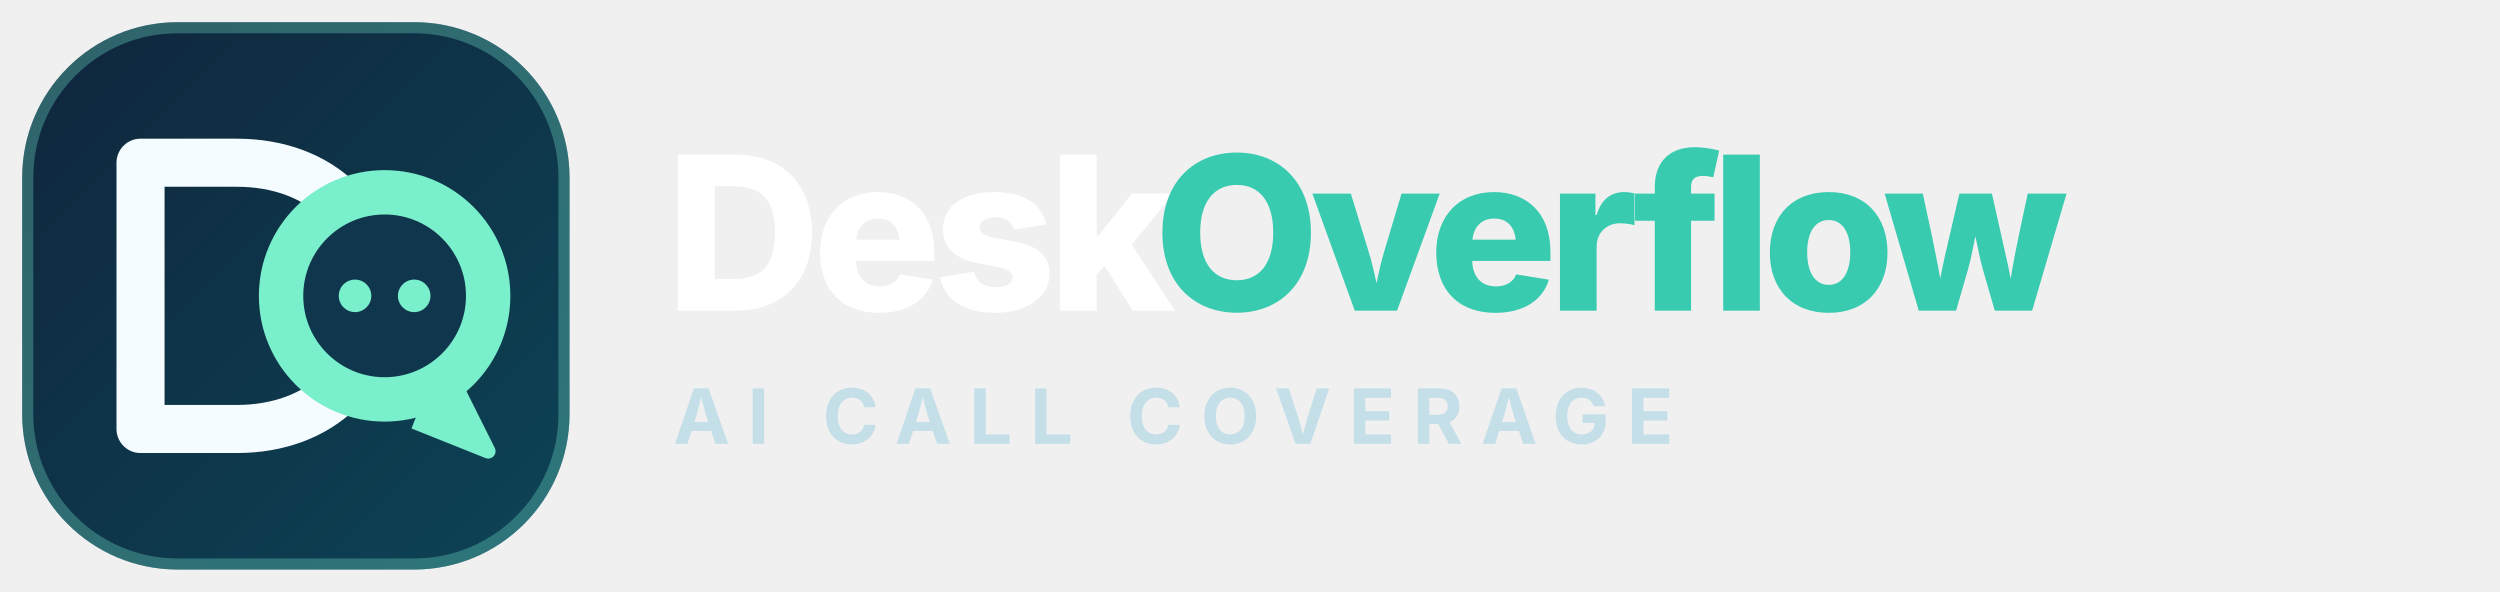
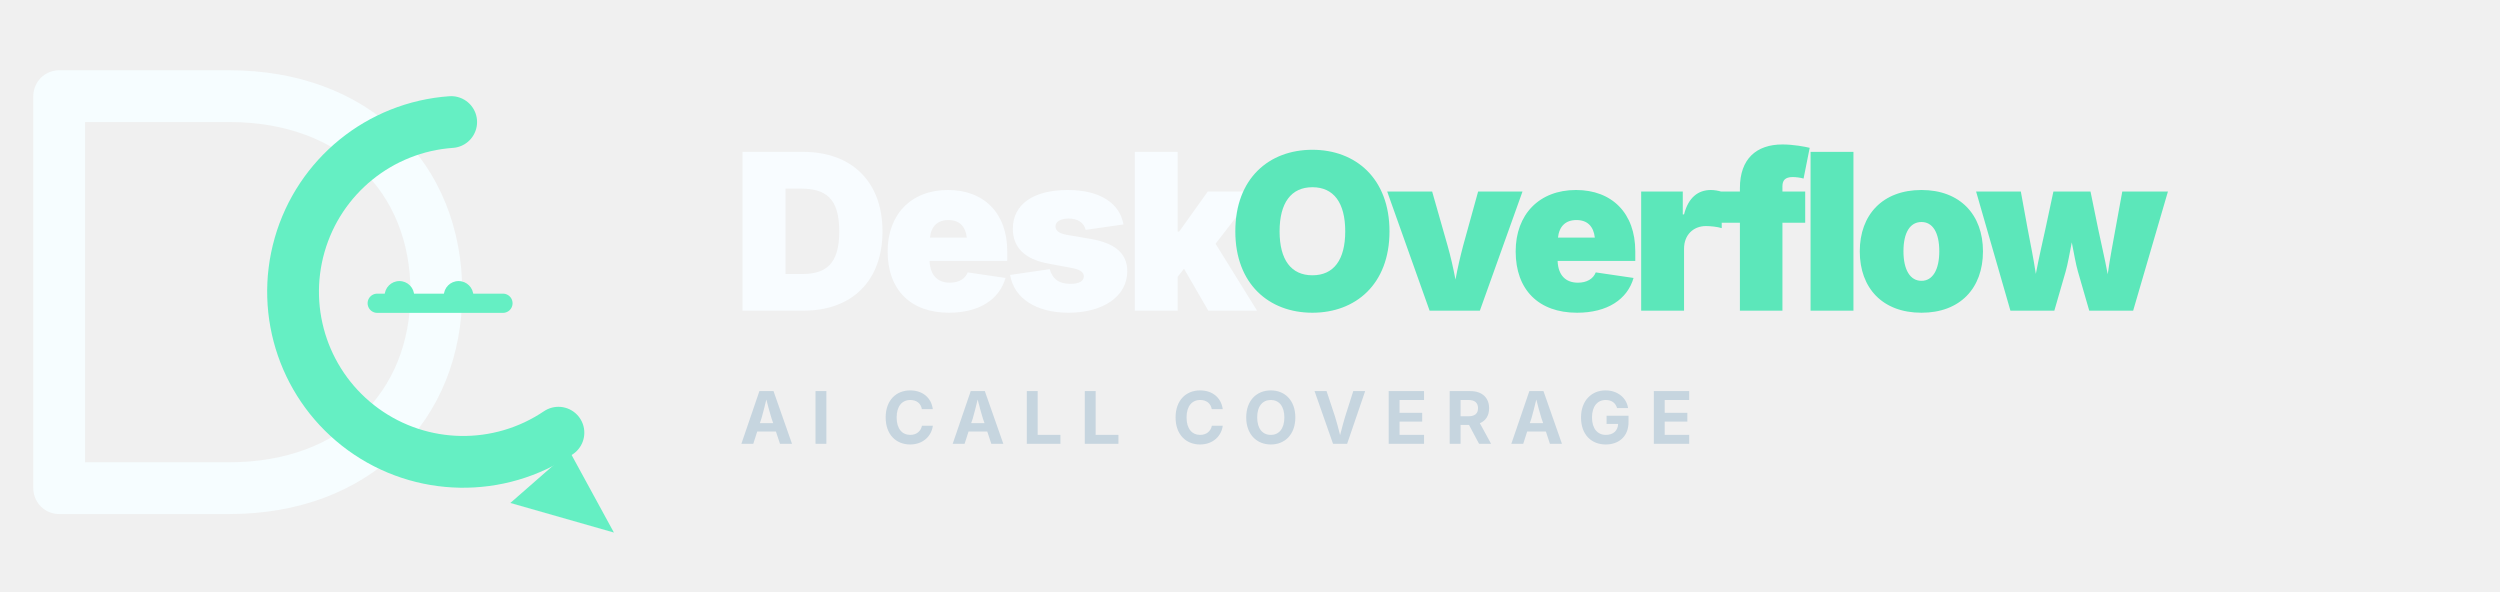
- <svg xmlns="http://www.w3.org/2000/svg" width="338" height="80" viewBox="0 0 338 80" fill="none" role="img" aria-labelledby="title desc">
-   <defs>
-     <linearGradient id="navy" x1="0" y1="0" x2="80" y2="80" gradientUnits="userSpaceOnUse">
-       <stop stop-color="#10243B" />
-       <stop offset="1" stop-color="#0C4557" />
-     </linearGradient>
-   </defs>
-   <rect x="3" y="3" width="74" height="74" rx="21" fill="url(#navy)" />
-   <rect x="3.75" y="3.75" width="72.5" height="72.5" rx="20.25" fill="none" stroke="#76e5cc" stroke-opacity=".32" stroke-width="1.5" />
-   <path d="M19 22V58H32C43.5 58 51 50.5 51 40C51 29.5 43.5 22 32 22H19Z" fill="none" stroke="#F4FCFF" stroke-width="6.5" stroke-linecap="round" stroke-linejoin="round" />
-   <circle cx="52" cy="40" r="14" fill="#10364D" stroke="#79EFCB" stroke-width="6" />
-   <path d="M61 51L66 61L56 57" fill="#79EFCB" stroke="#79EFCB" stroke-width="2" stroke-linejoin="round" />
-   <circle cx="48" cy="40" r="2.2" fill="#79EFCB" />
-   <circle cx="56" cy="40" r="2.2" fill="#79EFCB" />
-   <text x="90" y="42" fill="#FFFFFF" font-family="Inter,Segoe UI,Arial,sans-serif" font-size="29" font-weight="800" letter-spacing="-1.1">Desk</text>
-   <text x="156" y="42" fill="#38CBAF" font-family="Inter,Segoe UI,Arial,sans-serif" font-size="29" font-weight="800" letter-spacing="-1.3">Overflow</text>
-   <text x="91" y="60" fill="#C5DFE9" font-family="Inter,Segoe UI,Arial,sans-serif" font-size="10.3" font-weight="750" letter-spacing="2.4">AI CALL COVERAGE</text>
+ <svg xmlns="http://www.w3.org/2000/svg" width="338" height="80" viewBox="0 0 338 80" fill="none" role="img" aria-labelledby="logo-title logo-desc">
+   <path d="M8 13v53h23c17 0 28-11 28-26.5S48 13 31 13H8Z" stroke="#F6FDFF" stroke-width="7" stroke-linecap="round" stroke-linejoin="round" />
+   <path d="M61 16.5a23 23 0 1 0 14.5 42" stroke="#65EFC3" stroke-width="7" stroke-linecap="round" />
+   <path d="M77 61 83 72l-14-4" fill="#65EFC3" />
+   <path d="M51 41h17" stroke="#65EFC3" stroke-width="2.6" stroke-linecap="round" />
+   <circle cx="54" cy="40" r="2" fill="#65EFC3" />
+   <circle cx="62" cy="40" r="2" fill="#65EFC3" />
+   <text x="99" y="42" fill="#F8FCFF" font-family="Inter,Segoe UI,Arial,sans-serif" font-size="29.5" font-weight="850" letter-spacing="-1.2">Desk</text>
+   <text x="166" y="42" fill="#5CE7BA" font-family="Inter,Segoe UI,Arial,sans-serif" font-size="29.5" font-weight="850" letter-spacing="-1.5">Overflow</text>
+   <text x="100" y="60" fill="#C6D5DF" font-family="Inter,Segoe UI,Arial,sans-serif" font-size="9.8" font-weight="750" letter-spacing="2.3">AI CALL COVERAGE</text>
</svg>
